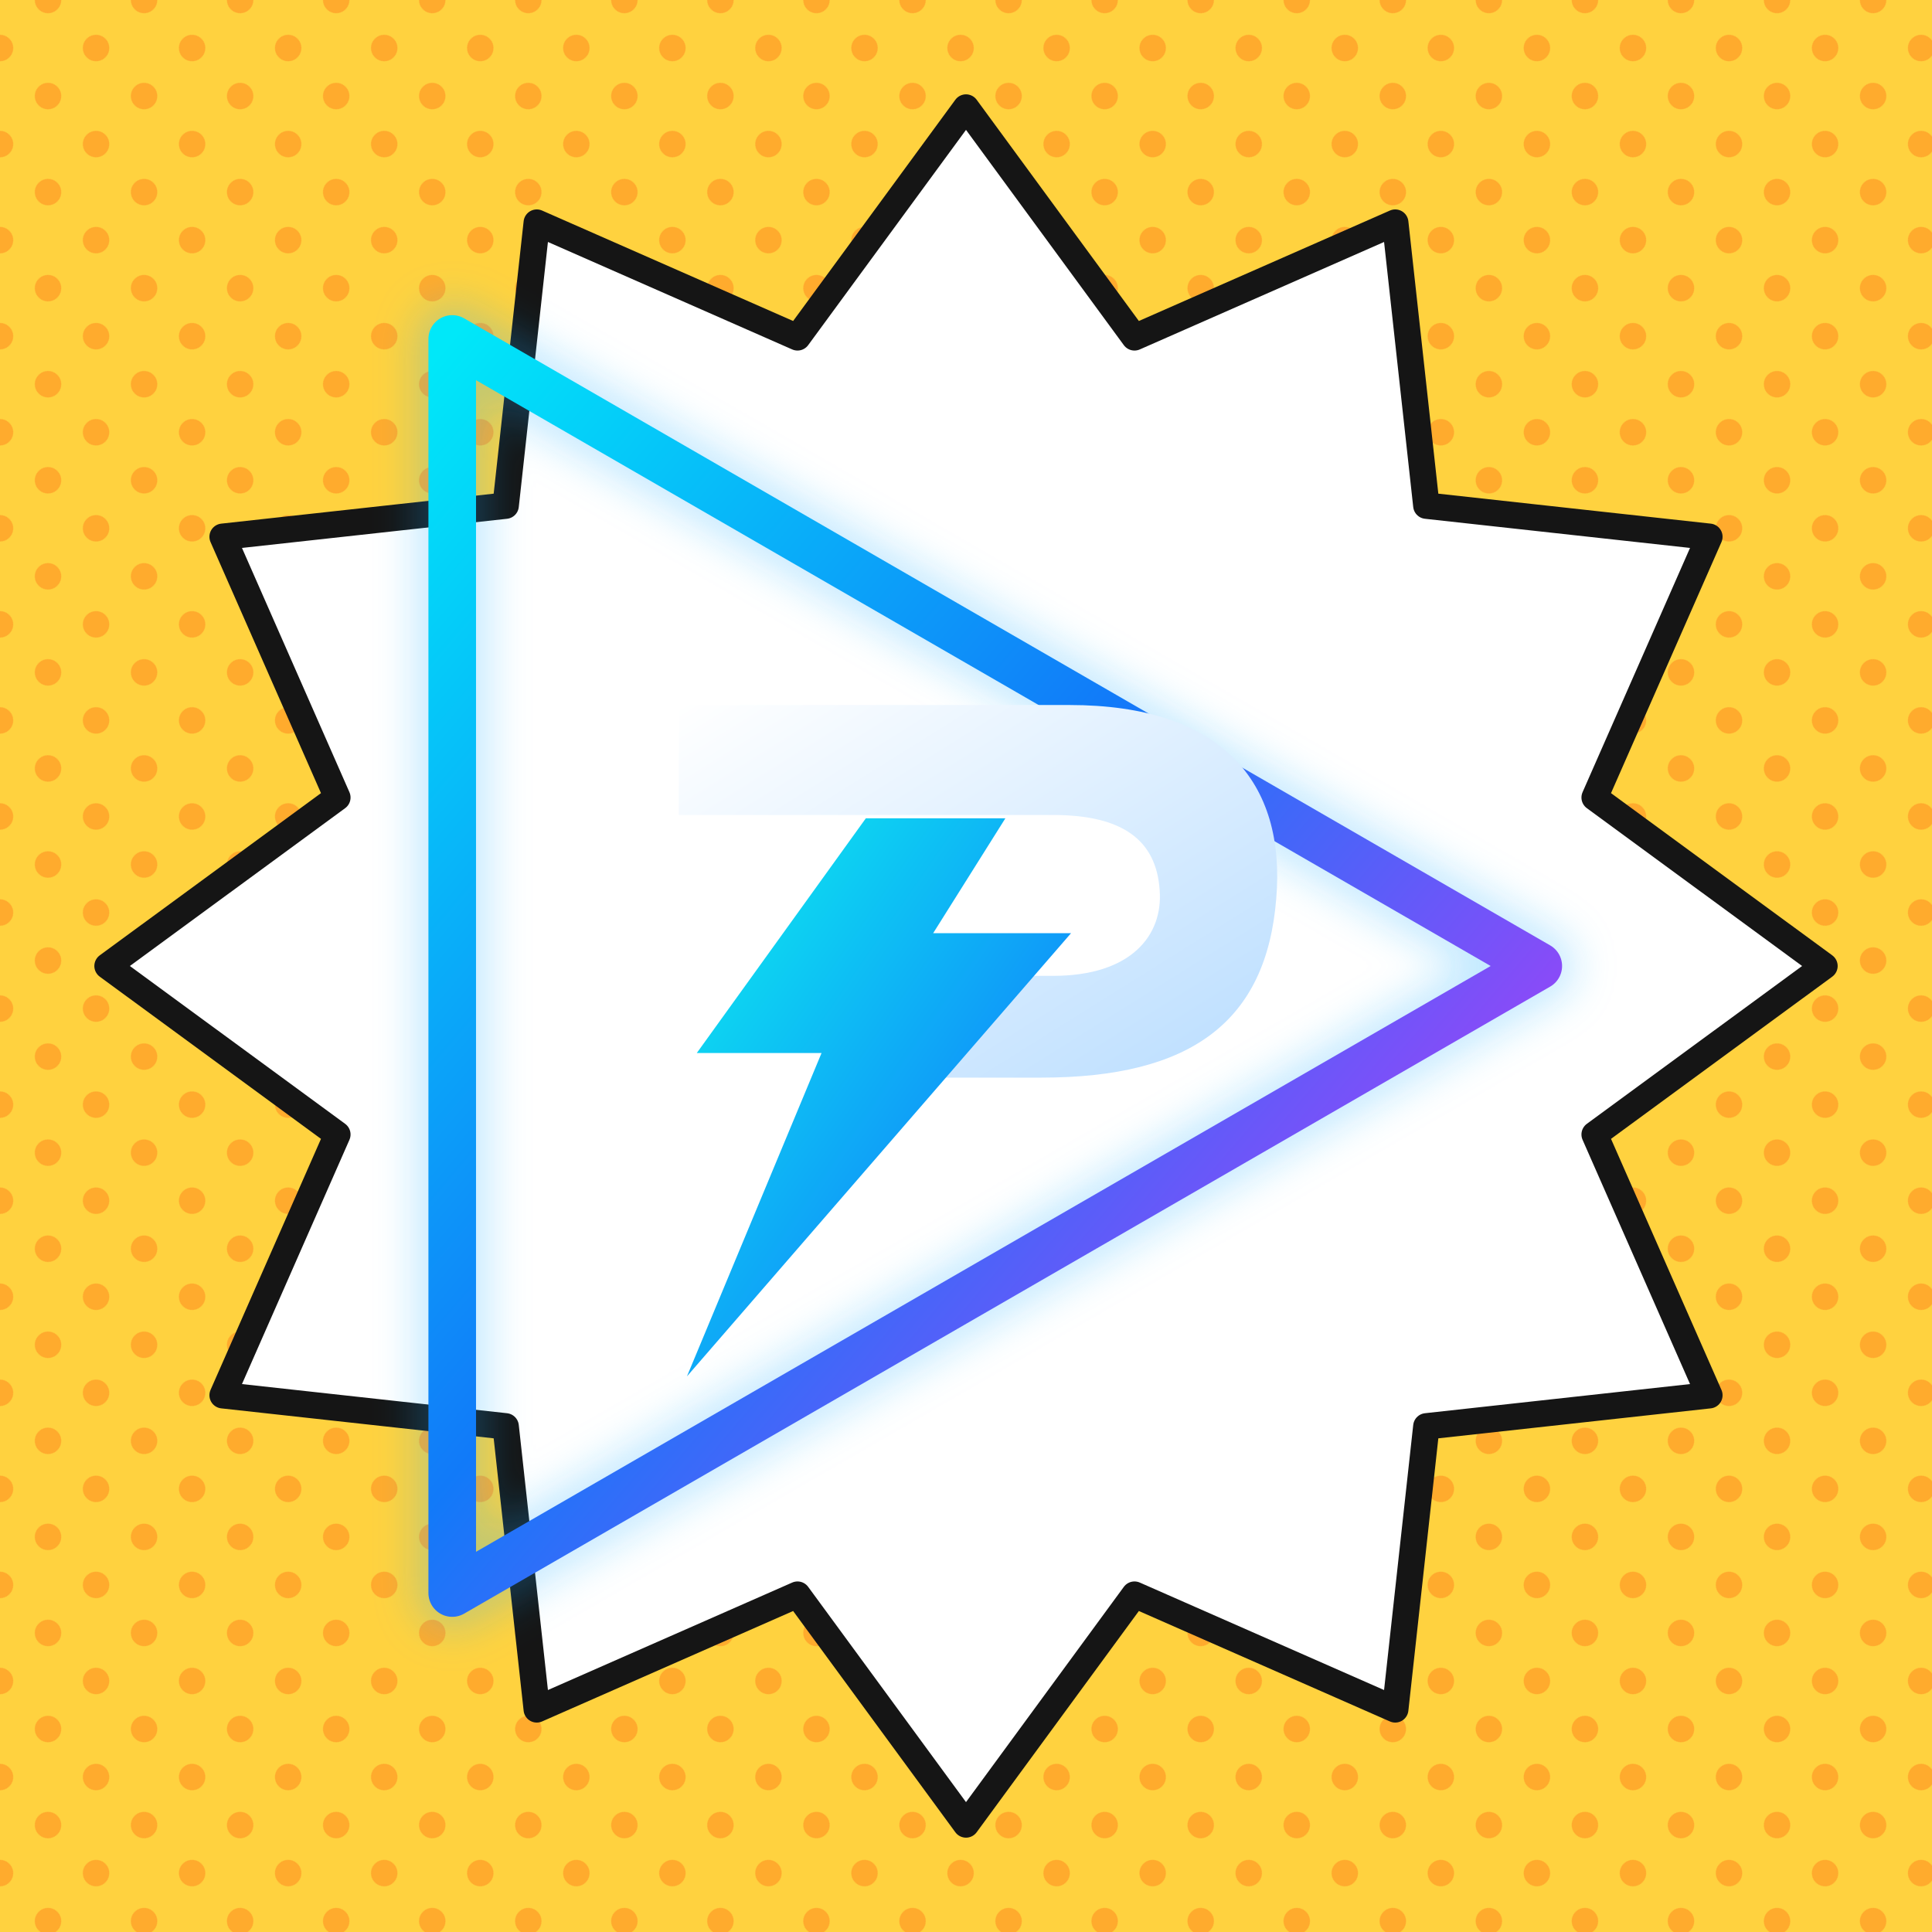
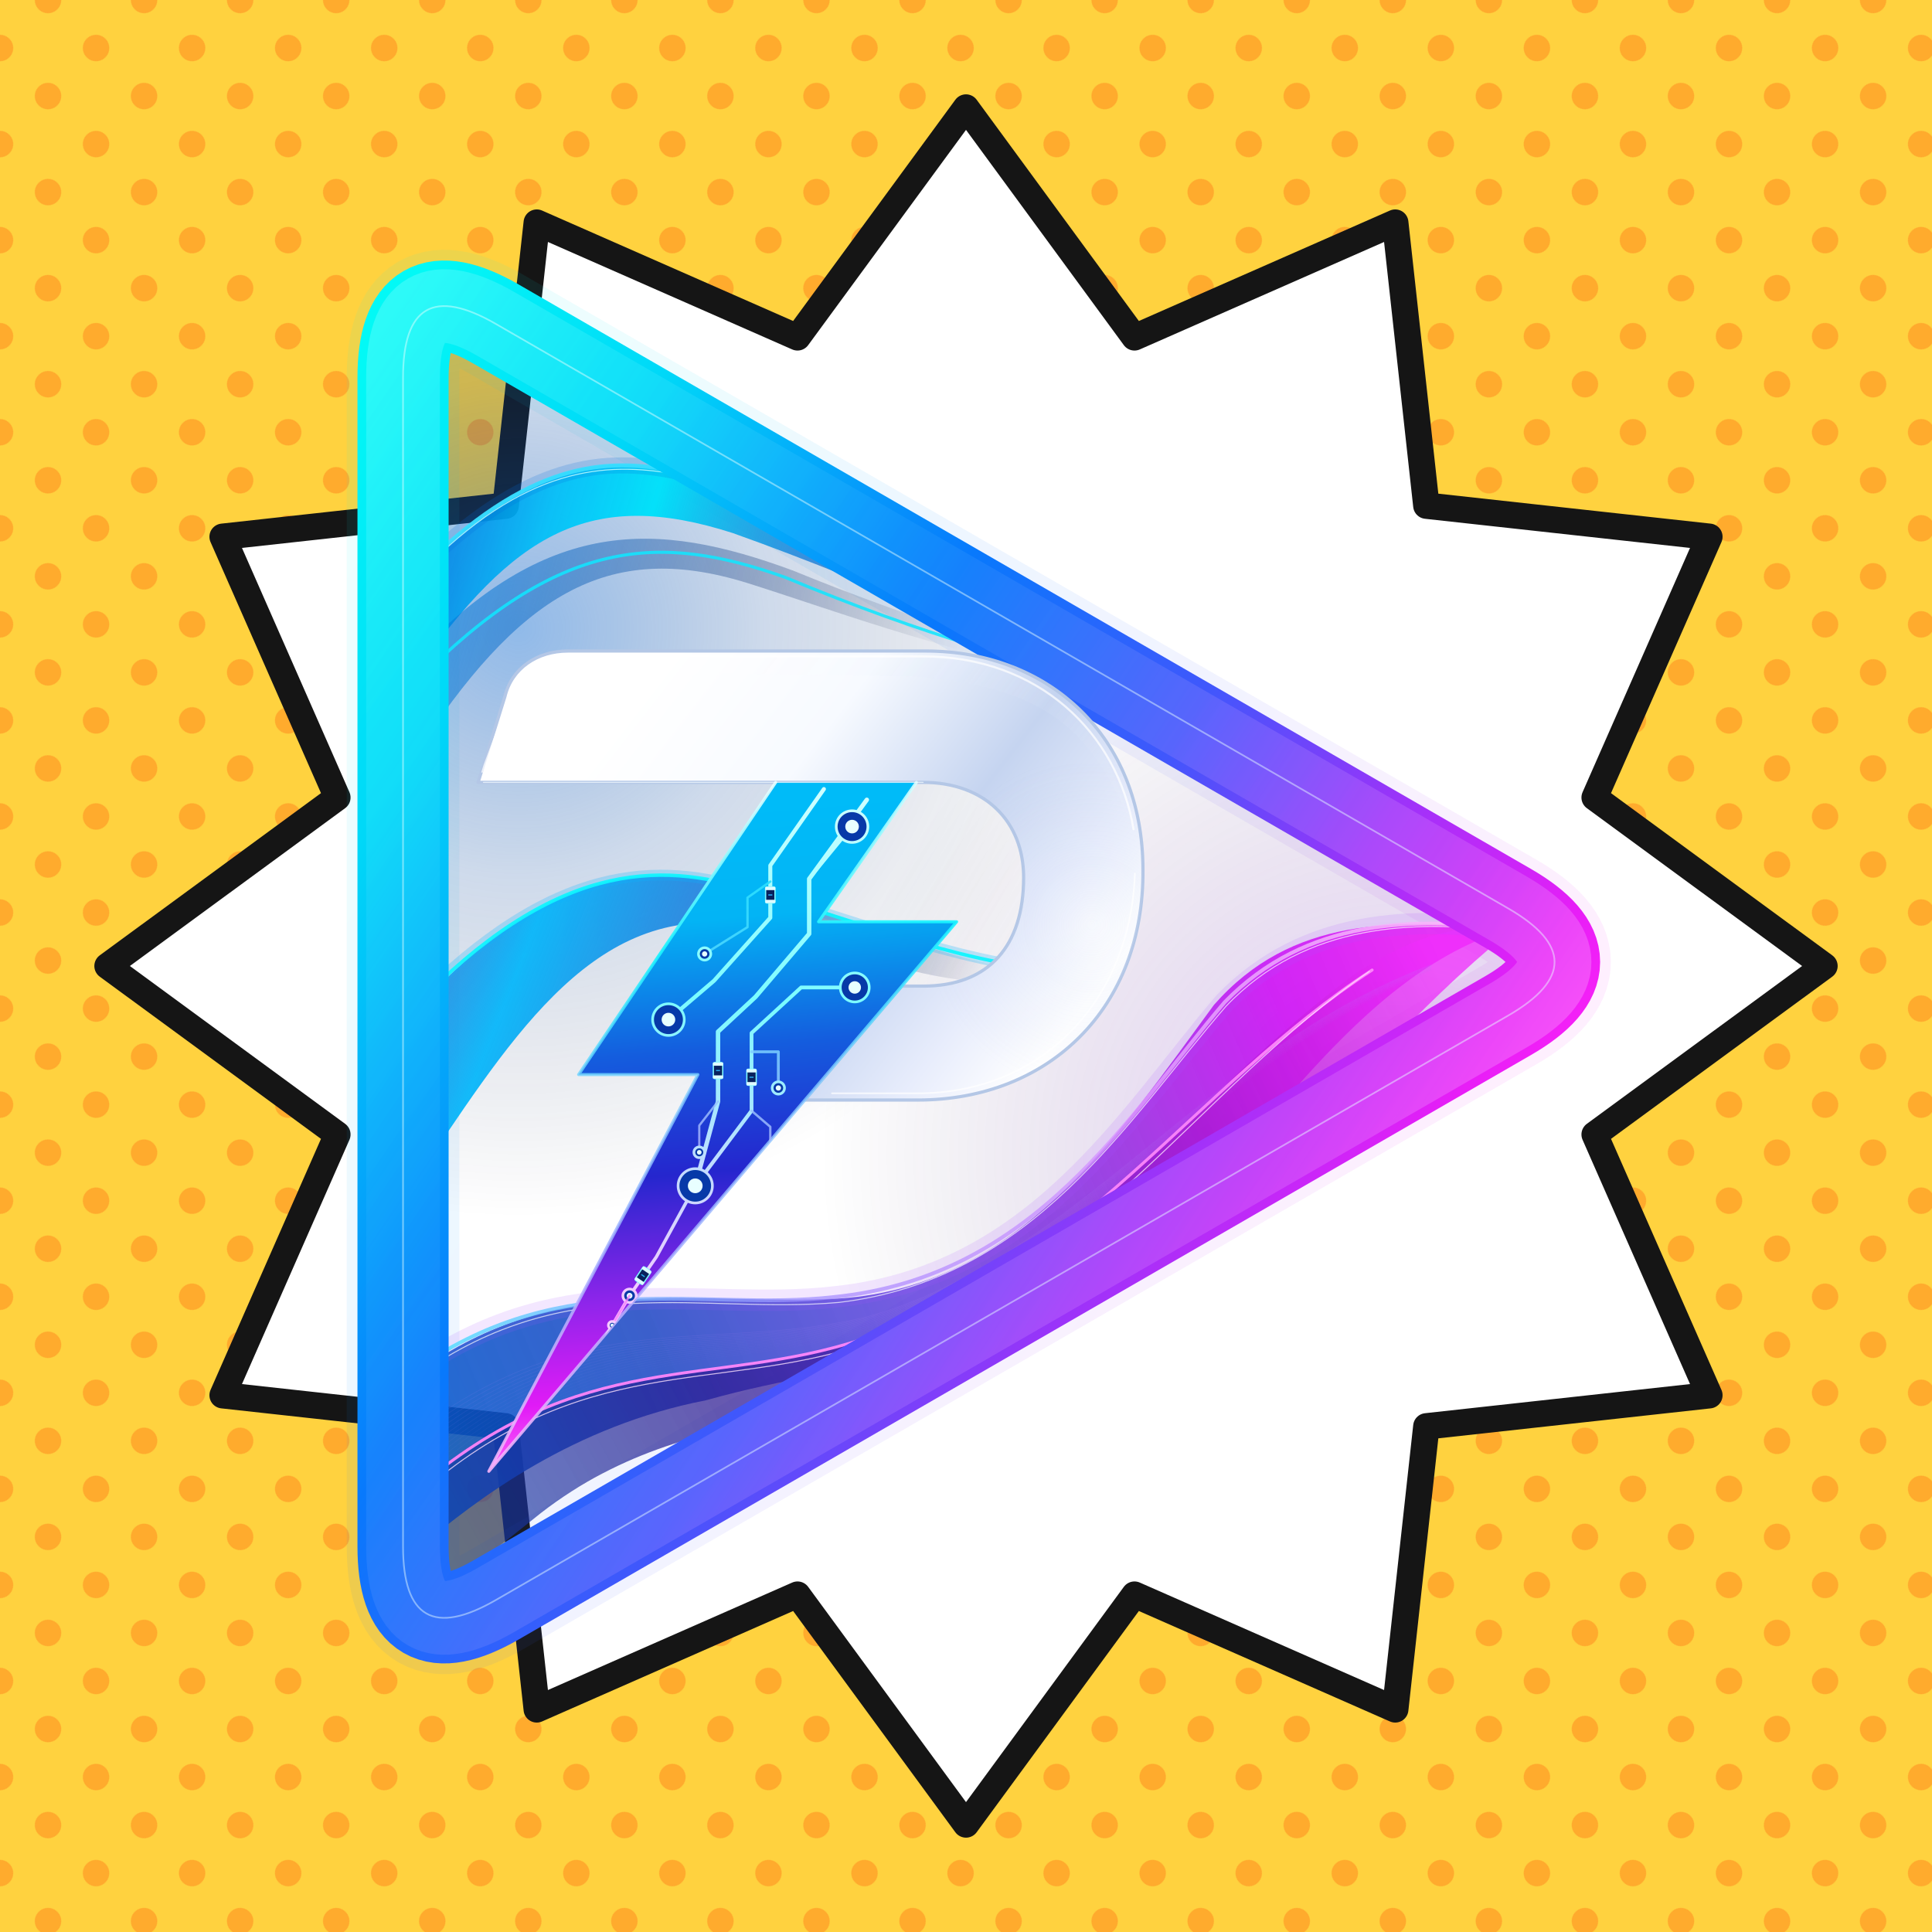
<svg xmlns="http://www.w3.org/2000/svg" viewBox="0 0 1024 1024" width="1024" height="1024">
  <defs>
    <pattern id="half" width="36" height="36" patternUnits="userSpaceOnUse" patternTransform="rotate(45)">
      <circle cx="18" cy="18" r="7" fill="#ff8a1f" fill-opacity="0.55" />
    </pattern>
  </defs>
  <g id="background">
    <rect width="1024" height="1024" fill="#ffd23f" />
    <rect width="1024" height="1024" fill="url(#half)" />
    <path d="M967.0,512.0 L845.2,601.3 L906.0,739.5 L756.0,756.0 L739.5,906.0 L601.3,845.2 L512.0,967.0 L422.7,845.2 L284.5,906.0 L268.0,756.0 L118.0,739.5 L178.8,601.3 L57.0,512.0 L178.8,422.7 L118.0,284.5 L268.0,268.0 L284.5,118.0 L422.7,178.8 L512.0,57.0 L601.3,178.8 L739.5,118.0 L756.0,268.0 L906.0,284.5 L845.2,422.7Z" fill="#ffffff" stroke="#151515" stroke-width="14" stroke-linejoin="round" />
  </g>
  <defs>
-     <linearGradient id="bluePurple" x1="0" y1="0" x2="1" y2="1">
-       <stop offset="0" stop-color="#00E8F9" />
-       <stop offset=".45" stop-color="#117AF9" />
-       <stop offset="1" stop-color="#E228F8" />
-     </linearGradient>
-     <linearGradient id="cyanBlue" x1="0" y1="0" x2="1" y2="1">
-       <stop offset="0" stop-color="#0BF2EE" />
-       <stop offset="1" stop-color="#1261FF" />
-     </linearGradient>
-     <linearGradient id="whiteSteel" x1="0" y1="0" x2="1" y2="1">
-       <stop offset="0" stop-color="#FFFFFF" />
-       <stop offset="1" stop-color="#B9DDFF" />
-     </linearGradient>
-     <linearGradient id="navy" x1="0" y1="0" x2="0" y2="1">
-       <stop offset="0" stop-color="#080D2C" />
-       <stop offset="1" stop-color="#030718" />
-     </linearGradient>
-     <filter id="glow">
-       <feGaussianBlur stdDeviation="12" />
-     </filter>
+     <linearGradient id="frameDiagonal" gradientUnits="userSpaceOnUse" x1="195" y1="150" x2="1090" y2="730">
+       <stop offset="0" stop-color="#02F9F6" stop-opacity="1" />
+       <stop offset="0.18" stop-color="#00D8F8" stop-opacity="1" />
+       <stop offset="0.43" stop-color="#0879FC" stop-opacity="1" />
+       <stop offset="0.62" stop-color="#4057FC" stop-opacity="1" />
+       <stop offset="0.77" stop-color="#9934F9" stop-opacity="1" />
+       <stop offset="0.92" stop-color="#E71EF7" stop-opacity="1" />
+       <stop offset="1" stop-color="#FF22F6" stop-opacity="1" />
+     </linearGradient>
+     <linearGradient id="frameLeft" gradientUnits="userSpaceOnUse" x1="178" y1="120" x2="187" y2="1115">
+       <stop offset="0" stop-color="#46FFFF" stop-opacity="1" />
+       <stop offset="0.33" stop-color="#00D8FB" stop-opacity="1" />
+       <stop offset="0.68" stop-color="#006FFA" stop-opacity="1" />
+       <stop offset="1" stop-color="#2C52FB" stop-opacity="1" />
+     </linearGradient>
+     <linearGradient id="frameUpper" gradientUnits="userSpaceOnUse" x1="255" y1="102" x2="1092" y2="620">
+       <stop offset="0" stop-color="#00FFFF" stop-opacity="1" />
+       <stop offset="0.34" stop-color="#078CFB" stop-opacity="1" />
+       <stop offset="0.57" stop-color="#4450FF" stop-opacity="1" />
+       <stop offset="0.79" stop-color="#B42AF9" stop-opacity="1" />
+       <stop offset="1" stop-color="#F313F7" stop-opacity="1" />
+     </linearGradient>
+     <linearGradient id="frameBottom" gradientUnits="userSpaceOnUse" x1="300" y1="1136" x2="1106" y2="652">
+       <stop offset="0" stop-color="#1467F9" stop-opacity="1" />
+       <stop offset="0.26" stop-color="#645FFD" stop-opacity="1" />
+       <stop offset="0.55" stop-color="#8D3DFC" stop-opacity="1" />
+       <stop offset="0.82" stop-color="#DE23FB" stop-opacity="1" />
+       <stop offset="1" stop-color="#FC25FA" stop-opacity="1" />
+     </linearGradient>
+     <linearGradient id="frameHighlight" gradientUnits="userSpaceOnUse" x1="187" y1="104" x2="1050" y2="710">
+       <stop offset="0" stop-color="#DFFFFF" stop-opacity="0.98" />
+       <stop offset="0.18" stop-color="#74FAFF" stop-opacity="0.75" />
+       <stop offset="0.42" stop-color="#58B9FF" stop-opacity="0.56" />
+       <stop offset="0.67" stop-color="#D6ABFF" stop-opacity="0.76" />
+       <stop offset="0.88" stop-color="#FCBAFF" stop-opacity="0.78" />
+       <stop offset="1" stop-color="#FFFFFF" stop-opacity="0.96" />
+     </linearGradient>
+     <linearGradient id="background" gradientUnits="userSpaceOnUse" x1="238" y1="170" x2="1000" y2="1110">
+       <stop offset="0" stop-color="#030D2C" stop-opacity="1" />
+       <stop offset="0.53" stop-color="#040725" stop-opacity="1" />
+       <stop offset="0.83" stop-color="#09032B" stop-opacity="1" />
+       <stop offset="1" stop-color="#1A0641" stop-opacity="1" />
+     </linearGradient>
+     <radialGradient id="lightBlue" gradientUnits="userSpaceOnUse" cx="293" cy="375" r="440">
+       <stop offset="0" stop-color="#0E69D0" stop-opacity="0.46" />
+       <stop offset="0.42" stop-color="#09479D" stop-opacity="0.2" />
+       <stop offset="1" stop-color="#050729" stop-opacity="0" />
+     </radialGradient>
+     <radialGradient id="lightPink" gradientUnits="userSpaceOnUse" cx="948" cy="768" r="430">
+       <stop offset="0" stop-color="#A416CB" stop-opacity="0.36" />
+       <stop offset="0.33" stop-color="#751DBA" stop-opacity="0.17" />
+       <stop offset="1" stop-color="#09042D" stop-opacity="0" />
+     </radialGradient>
+     <linearGradient id="waveTopFill" gradientUnits="userSpaceOnUse" x1="214" y1="288" x2="714" y2="434">
+       <stop offset="0" stop-color="#006DDF" stop-opacity="0.86" />
+       <stop offset="0.19" stop-color="#00BFF8" stop-opacity="0.93" />
+       <stop offset="0.33" stop-color="#00E1FA" stop-opacity="0.98" />
+       <stop offset="0.56" stop-color="#0474D8" stop-opacity="0.73" />
+       <stop offset="0.82" stop-color="#042B74" stop-opacity="0.38" />
+       <stop offset="1" stop-color="#020B37" stop-opacity="0" />
+     </linearGradient>
+     <linearGradient id="waveTopInner" gradientUnits="userSpaceOnUse" x1="234" y1="288" x2="620" y2="401">
+       <stop offset="0" stop-color="#0388EA" stop-opacity="0.67" />
+       <stop offset="0.32" stop-color="#0053AF" stop-opacity="0.47" />
+       <stop offset="0.6" stop-color="#052A6E" stop-opacity="0.33" />
+       <stop offset="1" stop-color="#030A31" stop-opacity="0" />
+     </linearGradient>
+     <linearGradient id="waveMiddle" gradientUnits="userSpaceOnUse" x1="220" y1="573" x2="611" y2="728">
+       <stop offset="0" stop-color="#0060D3" stop-opacity="0.65" />
+       <stop offset="0.21" stop-color="#00B5FA" stop-opacity="0.92" />
+       <stop offset="0.46" stop-color="#0274DD" stop-opacity="0.78" />
+       <stop offset="0.73" stop-color="#063C96" stop-opacity="0.37" />
+       <stop offset="1" stop-color="#070B33" stop-opacity="0" />
+     </linearGradient>
+     <linearGradient id="waveLower" gradientUnits="userSpaceOnUse" x1="224" y1="960" x2="996" y2="628">
+       <stop offset="0" stop-color="#0658CC" stop-opacity="0.88" />
+       <stop offset="0.21" stop-color="#1943C2" stop-opacity="0.85" />
+       <stop offset="0.44" stop-color="#5C39DE" stop-opacity="0.82" />
+       <stop offset="0.67" stop-color="#9C30E2" stop-opacity="0.91" />
+       <stop offset="0.84" stop-color="#CF19F5" stop-opacity="0.94" />
+       <stop offset="1" stop-color="#EE1FF5" stop-opacity="0.9" />
+     </linearGradient>
+     <linearGradient id="waveLowerDeep" gradientUnits="userSpaceOnUse" x1="229" y1="1071" x2="991" y2="655">
+       <stop offset="0" stop-color="#0F3EA7" stop-opacity="0.72" />
+       <stop offset="0.28" stop-color="#2D1C92" stop-opacity="0.82" />
+       <stop offset="0.51" stop-color="#5921B4" stop-opacity="0.86" />
+       <stop offset="0.76" stop-color="#A915D1" stop-opacity="0.81" />
+       <stop offset="1" stop-color="#F02DFC" stop-opacity="0.86" />
+     </linearGradient>
+     <linearGradient id="waveShine" gradientUnits="userSpaceOnUse" x1="230" y1="921" x2="1035" y2="603">
+       <stop offset="0" stop-color="#53E1FF" stop-opacity="0.94" />
+       <stop offset="0.35" stop-color="#A88AFF" stop-opacity="0.79" />
+       <stop offset="0.65" stop-color="#DF9AFF" stop-opacity="0.91" />
+       <stop offset="1" stop-color="#FFBAFA" stop-opacity="0.98" />
+     </linearGradient>
+     <linearGradient id="platinum" gradientUnits="userSpaceOnUse" x1="285" y1="390" x2="718" y2="725">
+       <stop offset="0" stop-color="#FFFFFF" stop-opacity="1" />
+       <stop offset="0.18" stop-color="#FFFFFF" stop-opacity="1" />
+       <stop offset="0.41" stop-color="#F7FAFF" stop-opacity="1" />
+       <stop offset="0.63" stop-color="#C5D4F0" stop-opacity="1" />
+       <stop offset="0.8" stop-color="#E8EDFC" stop-opacity="1" />
+       <stop offset="0.92" stop-color="#FFFFFF" stop-opacity="1" />
+       <stop offset="1" stop-color="#F7F9FF" stop-opacity="1" />
+     </linearGradient>
+     <linearGradient id="pSheen" gradientUnits="userSpaceOnUse" x1="315" y1="393" x2="615" y2="625">
+       <stop offset="0" stop-color="#FFFFFF" stop-opacity="0.91" />
+       <stop offset="0.33" stop-color="#FFFFFF" stop-opacity="0.2" />
+       <stop offset="0.67" stop-color="#DCE7FA" stop-opacity="0.18" />
+       <stop offset="1" stop-color="#FFFFFF" stop-opacity="0.04" />
+     </linearGradient>
+     <radialGradient id="pSheenRight" gradientUnits="userSpaceOnUse" cx="721" cy="596" r="125">
+       <stop offset="0" stop-color="#FFFFFF" stop-opacity="0.42" />
+       <stop offset="0.52" stop-color="#C2D1F2" stop-opacity="0.14" />
+       <stop offset="1" stop-color="#8C9ACD" stop-opacity="0" />
+     </radialGradient>
+     <linearGradient id="boltFill" gradientUnits="userSpaceOnUse" x1="379" y1="515" x2="420" y2="994">
+       <stop offset="0" stop-color="#00BBF8" stop-opacity="1" />
+       <stop offset="0.17" stop-color="#03B4F5" stop-opacity="1" />
+       <stop offset="0.37" stop-color="#145DDE" stop-opacity="1" />
+       <stop offset="0.56" stop-color="#2526CE" stop-opacity="1" />
+       <stop offset="0.75" stop-color="#9025EB" stop-opacity="1" />
+       <stop offset="0.9" stop-color="#E11BF6" stop-opacity="1" />
+       <stop offset="1" stop-color="#FF66FA" stop-opacity="1" />
+     </linearGradient>
+     <linearGradient id="boltRim" gradientUnits="userSpaceOnUse" x1="354" y1="508" x2="406" y2="995">
+       <stop offset="0" stop-color="#E8FFFF" stop-opacity="0.96" />
+       <stop offset="0.23" stop-color="#18F4FF" stop-opacity="1" />
+       <stop offset="0.44" stop-color="#80CDFF" stop-opacity="0.85" />
+       <stop offset="0.7" stop-color="#A5AEFF" stop-opacity="0.92" />
+       <stop offset="1" stop-color="#FFB7FC" stop-opacity="0.96" />
+     </linearGradient>
+     <linearGradient id="pcbStroke" gradientUnits="userSpaceOnUse" x1="436" y1="490" x2="391" y2="956">
+       <stop offset="0" stop-color="#CFFFFF" stop-opacity="1" />
+       <stop offset="0.34" stop-color="#79FCFF" stop-opacity="1" />
+       <stop offset="0.59" stop-color="#BCDEFF" stop-opacity="1" />
+       <stop offset="0.82" stop-color="#F1CAFF" stop-opacity="1" />
+       <stop offset="1" stop-color="#FFD1FF" stop-opacity="1" />
+     </linearGradient>
+     <linearGradient id="pcbBlue" gradientUnits="userSpaceOnUse" x1="444" y1="510" x2="411" y2="897">
+       <stop offset="0" stop-color="#09E7FF" stop-opacity="0.92" />
+       <stop offset="0.5" stop-color="#87CCFF" stop-opacity="0.85" />
+       <stop offset="1" stop-color="#FF77FB" stop-opacity="0.76" />
+     </linearGradient>
+     <clipPath id="frameInteriorClip">
+       <path d="M 207 188 L 207 1060 Q 207 1140 276.282 1100 L 1031.456 664 Q 1100.738 624 1031.456 584 L 276.282 148 Q 207 108 207 188 Z" fill="#FFFFFF" />
+     </clipPath>
+     <clipPath id="pLetterClip">
+       <path d="M 330 392 L 597 392 C 689 392 759 456 759 555 C 760 658 689 727 591 727 L 506.788 727 L 579.141 642 L 595 642 C 644 642 670 612 670 561 C 670 519 641 490 595 490 L 263 490 L 283 426 C 288 405 307 392 330 392 Z" fill="#FFFFFF" />
+     </clipPath>
+     <clipPath id="boltBoundaryClip">
+       <path d="M 485 490 L 590 490 L 517 594 L 620 594 L 271 1004 L 427 708 L 338 708 Z" fill="#FFFFFF" />
+     </clipPath>
  </defs>
-   <g transform="translate(512 512) scale(0.87) translate(-512 -512)">
-     <polygon points="199,130 860.64,512 199,894" fill="none" stroke="#18ABFF" stroke-width="45" stroke-linejoin="round" opacity=".25" filter="url(#glow)" />
-     <polygon points="199,130 860.64,512 199,894" fill="none" stroke="url(#bluePurple)" stroke-width="29" stroke-linejoin="round" />
-     <path d="M337 353 H575 C668 353 707 400 701 471 C695 546 649 580 558 580 H479 L518 518 H565 C613 518 632 493 630 466 C628 435 607 420 565 420 H337 Z" fill="url(#whiteSteel)" />
-     <path d="M451 422 L348 565 H424 L342 762 L576 492 H492 L536 422 Z" fill="url(#cyanBlue)" />
+   <g transform="translate(512 512) scale(0.7104306) translate(-627 -627)">
+     <g id="play-frame">
+       <path d="M 207 188 L 207 1060 Q 207 1140 276.282 1100 L 1031.456 664 Q 1100.738 624 1031.456 584 L 276.282 148 Q 207 108 207 188 Z" fill="url(#background)" stroke="none" />
+       <path d="M 207 188 L 207 1060 Q 207 1140 276.282 1100 L 1031.456 664 Q 1100.738 624 1031.456 584 L 276.282 148 Q 207 108 207 188 Z" fill="none" stroke="url(#frameDiagonal)" stroke-width="84" stroke-opacity=".07" stroke-linejoin="round" />
+     </g>
+     <g id="interior-waves" clip-path="url(#frameInteriorClip)">
+       <rect x="210" y="140" width="870" height="1010" fill="url(#lightBlue)" />
+       <rect x="210" y="140" width="870" height="1010" fill="url(#lightPink)" />
+       <path d="M 215 336 C 301 248 358 246 411 259 C 543 283 622 349 773 424 C 645 385 568 345 453 304 C 347 270 290 303 215 410 Z" fill="url(#waveTopFill)" />
+       <path d="M 214 398 C 314 292 395 294 498 332 C 583 367 678 396 740 417 C 627 399 530 362 463 341 C 359 309 293 350 215 471 Z" fill="url(#waveTopInner)" opacity=".90" />
+       <path d="M 218 332 C 300 251 357 247 411 258 C 538 284 634 355 768 421" fill="none" stroke="#0069D8" stroke-width="12" stroke-opacity="0.19" stroke-linecap="round" stroke-linejoin="round" />
+       <path d="M 218 333 C 300 251 357 247 411 258 C 538 284 634 355 768 421" fill="none" stroke="#38DEFF" stroke-width="3.0" stroke-opacity="0.95" stroke-linecap="round" stroke-linejoin="round" />
+       <path d="M 219 335 C 298 253 359 251 410 260 C 541 286 633 353 769 423" fill="none" stroke="#C6FFFF" stroke-width="0.72" stroke-opacity="0.83" stroke-linecap="round" stroke-linejoin="round" />
+       <path d="M 216 416 C 324 306 399 304 492 337 C 600 382 671 400 746 419" fill="none" stroke="#10E7FF" stroke-width="2.3" stroke-opacity="0.86" stroke-linecap="round" stroke-linejoin="round" />
+       <path d="M 214 663 C 315 549 395 550 466 569 C 558 594 624 632 716 635 C 586 657 524 596 454 596 C 345 582 284 687 214 790 Z" fill="url(#waveMiddle)" />
+       <path d="M 215 656 C 319 550 397 548 468 571 C 558 597 629 628 715 632" fill="none" stroke="#0AB4FF" stroke-width="8" stroke-opacity="0.25" stroke-linecap="round" stroke-linejoin="round" />
+       <path d="M 215 658 C 319 550 397 548 468 571 C 558 597 629 628 715 632" fill="none" stroke="#0FF5FF" stroke-width="2.6" stroke-opacity="0.94" stroke-linecap="round" stroke-linejoin="round" />
+       <path d="M 218 930 C 325 853 426 881 533 875 C 666 866 740 754 812 656 C 870 590 946 592 1033 599 C 916 634 847 764 756 846 C 665 922 550 918 433 951 C 335 970 264 1023 218 1062 Z" fill="url(#waveLower)" />
+       <path d="M 218 1015 C 340 910 437 943 550 906 C 708 860 795 721 920 631 C 975 596 1007 597 1034 600 C 880 727 837 844 681 920 C 568 975 430 942 310 1035 C 260 1075 241 1091 217 1081 Z" fill="url(#waveLowerDeep)" opacity=".89" />
+       <path d="M 218 927 C 330 850 430 885 528 874 C 679 859 748 738 820 654 C 881 591 962 591 1030 599" fill="none" stroke="#A84FFC" stroke-width="16" stroke-opacity="0.14" stroke-linecap="round" stroke-linejoin="round" />
+       <path d="M 218 927 C 330 850 430 885 528 874 C 679 859 748 738 820 654 C 881 591 962 591 1030 599" fill="none" stroke="url(#waveShine)" stroke-width="2.8" stroke-opacity="0.92" stroke-linecap="round" stroke-linejoin="round" />
+       <path d="M 219 932 C 331 853 430 887 532 878 C 678 861 748 741 821 657 C 881 594 963 593 1030 601" fill="none" stroke="#FFFFFF" stroke-width="0.75" stroke-opacity="0.68" stroke-linecap="round" stroke-linejoin="round" />
+       <path d="M 215 1019 C 340 910 437 943 551 905 C 710 857 798 716 930 630" fill="none" stroke="#FF87FB" stroke-width="2.2" stroke-opacity="0.94" stroke-linecap="round" stroke-linejoin="round" />
+       <path d="M 218 1022 C 341 914 440 946 552 909 C 716 862 800 718 928 631" fill="none" stroke="#FFE4FF" stroke-width="0.75" stroke-opacity="0.78" stroke-linecap="round" stroke-linejoin="round" />
+       <path d="M 229.00 965.00 C 350.00 881.00 442.00 915.00 552.00 889.00 C 710.00 846.00 802 692.00 974 626.00" fill="none" stroke="#AE85F6" stroke-width="0.42" stroke-opacity="0.14" stroke-linecap="round" stroke-linejoin="round" />
+       <path d="M 229.74 968.20 C 350.64 882.60 442.32 916.28 552.70 889.64 C 710.32 846.32 802 692.96 974 626.32" fill="none" stroke="#AE85F6" stroke-width="0.42" stroke-opacity="0.132" stroke-linecap="round" stroke-linejoin="round" />
+       <path d="M 230.47 971.40 C 351.28 884.20 442.64 917.56 553.41 890.28 C 710.64 846.64 802 693.92 974 626.64" fill="none" stroke="#AE85F6" stroke-width="0.42" stroke-opacity="0.124" stroke-linecap="round" stroke-linejoin="round" />
+       <path d="M 231.21 974.60 C 351.92 885.80 442.96 918.84 554.11 890.92 C 710.96 846.96 802 694.88 974 626.96" fill="none" stroke="#AE85F6" stroke-width="0.42" stroke-opacity="0.116" stroke-linecap="round" stroke-linejoin="round" />
+       <path d="M 231.94 977.80 C 352.56 887.40 443.28 920.12 554.82 891.56 C 711.28 847.28 802 695.84 974 627.28" fill="none" stroke="#AE85F6" stroke-width="0.42" stroke-opacity="0.108" stroke-linecap="round" stroke-linejoin="round" />
+       <path d="M 232.68 981.00 C 353.20 889.00 443.60 921.40 555.52 892.20 C 711.60 847.60 802 696.80 974 627.60" fill="none" stroke="#AE85F6" stroke-width="0.42" stroke-opacity="0.1" stroke-linecap="round" stroke-linejoin="round" />
+       <path d="M 233.42 984.20 C 353.84 890.60 443.92 922.68 556.22 892.84 C 711.92 847.92 802 697.76 974 627.92" fill="none" stroke="#AE85F6" stroke-width="0.42" stroke-opacity="0.092" stroke-linecap="round" stroke-linejoin="round" />
+       <path d="M 234.15 987.40 C 354.48 892.20 444.24 923.96 556.93 893.48 C 712.24 848.24 802 698.72 974 628.24" fill="none" stroke="#AE85F6" stroke-width="0.42" stroke-opacity="0.084" stroke-linecap="round" stroke-linejoin="round" />
+       <path d="M 234.89 990.60 C 355.12 893.80 444.56 925.24 557.63 894.12 C 712.56 848.56 802 699.68 974 628.56" fill="none" stroke="#AE85F6" stroke-width="0.42" stroke-opacity="0.076" stroke-linecap="round" stroke-linejoin="round" />
+       <path d="M 235.62 993.80 C 355.76 895.40 444.88 926.52 558.34 894.76 C 712.88 848.88 802 700.64 974 628.88" fill="none" stroke="#AE85F6" stroke-width="0.42" stroke-opacity="0.068" stroke-linecap="round" stroke-linejoin="round" />
+       <path d="M 236.36 997.00 C 356.40 897.00 445.20 927.80 559.04 895.40 C 713.20 849.20 802 701.60 974 629.20" fill="none" stroke="#AE85F6" stroke-width="0.42" stroke-opacity="0.06" stroke-linecap="round" stroke-linejoin="round" />
+       <path d="M 237.10 1000.20 C 357.04 898.60 445.52 929.08 559.74 896.04 C 713.52 849.52 802 702.56 974 629.52" fill="none" stroke="#AE85F6" stroke-width="0.42" stroke-opacity="0.052" stroke-linecap="round" stroke-linejoin="round" />
+       <path d="M 237.83 1003.40 C 357.68 900.20 445.84 930.36 560.45 896.68 C 713.84 849.84 802 703.52 974 629.84" fill="none" stroke="#AE85F6" stroke-width="0.42" stroke-opacity="0.044" stroke-linecap="round" stroke-linejoin="round" />
+       <path d="M 238.57 1006.60 C 358.32 901.80 446.16 931.64 561.15 897.32 C 714.16 850.16 802 704.48 974 630.16" fill="none" stroke="#AE85F6" stroke-width="0.42" stroke-opacity="0.036" stroke-linecap="round" stroke-linejoin="round" />
+     </g>
+     <g id="frame-highlights" data-construction="equilateral; rounded quadratic corners; uniform centerline width=68" data-side-length="1032.000000" data-centerline-A="207.0,108.0" data-centerline-B="207.0,1140.0" data-centerline-C="1100.738217,624.000000">
+       <path d="M 207 188 L 207 1060 Q 207 1140 276.282 1100 L 1031.456 664 Q 1100.738 624 1031.456 584 L 276.282 148 Q 207 108 207 188 Z" fill="none" stroke="url(#frameDiagonal)" stroke-width="68" stroke-linejoin="round" stroke-linecap="round" />
+       <path d="M 207 188 L 207 1060 Q 207 1140 276.282 1100 L 1031.456 664 Q 1100.738 624 1031.456 584 L 276.282 148 Q 207 108 207 188 Z" fill="none" stroke="url(#frameHighlight)" stroke-width="55" stroke-opacity=".22" stroke-linejoin="round" stroke-linecap="round" />
+       <path d="M 207 188 L 207 1060 Q 207 1140 276.282 1100 L 1031.456 664 Q 1100.738 624 1031.456 584 L 276.282 148 Q 207 108 207 188 Z" fill="none" stroke="#E8FFFF" stroke-width="1.25" stroke-opacity=".46" stroke-linejoin="round" stroke-linecap="round" />
+     </g>
+     <g id="platinum-P">
+       <path d="M 330 392 L 597 392 C 689 392 759 456 759 555 C 760 658 689 727 591 727 L 506.788 727 L 579.141 642 L 595 642 C 644 642 670 612 670 561 C 670 519 641 490 595 490 L 263 490 L 283 426 C 288 405 307 392 330 392 Z" fill="url(#platinum)" stroke="#B4C7E6" stroke-width="2.4" stroke-linejoin="round" />
+       <g clip-path="url(#pLetterClip)">
+         <path d="M 288 485 L 300 424 C 309 401 327 398 358 397 L 586 397 C 682 397 725 436 748 516 C 718 448 683 418 587 411 L 330 407 C 310 408 305 437 294 486 Z" fill="url(#pSheen)" opacity=".70" />
+         <rect x="465" y="476" width="330" height="270" fill="url(#pSheenRight)" opacity=".51" />
+         <path d="M 266 482 L 287 426 C 291 407 308 395 331 396 H 595 C 681 396 740 453 752 525" fill="none" stroke="#FFFFFF" stroke-width="1.55" stroke-opacity="0.72" stroke-linecap="round" stroke-linejoin="round" />
+         <path d="M 527 722 H 591 C 685 722 750 651 753 558" fill="none" stroke="#FFFFFF" stroke-width="1.25" stroke-opacity="0.69" stroke-linecap="round" stroke-linejoin="round" />
+       </g>
+     </g>
+     <g id="circuit-lightning-bolt">
+       <path d="M 485 490 L 590 490 L 517 594 L 620 594 L 271 1004 L 427 708 L 338 708 Z" fill="url(#boltFill)" />
+       <path d="M 590 490 L 517 594 L 620 594 L 271 1004 L 427 708 L 338 708 L 485 490" fill="none" stroke="url(#boltRim)" stroke-width="2.25" stroke-opacity="0.92" stroke-linecap="round" stroke-linejoin="round" />
+       <g clip-path="url(#boltBoundaryClip)">
+         <path d="M 521 495 L 481 552 L 481 591 L 439 638 L 405 667" fill="none" stroke="url(#pcbStroke)" stroke-width="3.00" stroke-linecap="round" stroke-linejoin="round" />
+         <path d="M 553 503 L 510 562 L 510 603 L 470 650 L 442 676 L 442 728 L 425 791" fill="none" stroke="url(#pcbStroke)" stroke-width="3.30" stroke-linecap="round" stroke-linejoin="round" />
+         <path d="M 544 643 L 504 643 L 467 677 L 467 735 L 425 791" fill="none" stroke="url(#pcbStroke)" stroke-width="2.80" stroke-linecap="round" stroke-linejoin="round" />
+         <path d="M 467 691 L 487 691 L 487 718" fill="none" stroke="url(#pcbBlue)" stroke-width="2.15" stroke-linecap="round" stroke-linejoin="round" />
+         <path d="M 425 791 L 396 844 L 376 873 L 331 950" fill="none" stroke="url(#pcbStroke)" stroke-width="2.45" stroke-linecap="round" stroke-linejoin="round" />
+         <path d="M 481 564 L 464 576 L 464 598 L 432 618" fill="none" stroke="url(#pcbBlue)" stroke-width="1.75" stroke-linecap="round" stroke-linejoin="round" />
+         <path d="M 510 562 L 542 523" fill="none" stroke="url(#pcbStroke)" stroke-width="2.20" stroke-linecap="round" stroke-linejoin="round" />
+         <path d="M 442 728 L 428 746 L 428 766" fill="none" stroke="url(#pcbBlue)" stroke-width="1.65" stroke-linecap="round" stroke-linejoin="round" />
+         <path d="M 467 735 L 481 747 L 481 768" fill="none" stroke="url(#pcbBlue)" stroke-width="1.75" stroke-linecap="round" stroke-linejoin="round" />
+         <circle cx="542" cy="523" r="11.80" fill="#0739A8" stroke="url(#pcbStroke)" stroke-width="2.0" />
+         <circle cx="542" cy="523" r="5.07" fill="#E8FFFF" />
+         <circle cx="405" cy="667" r="11.80" fill="#0739A8" stroke="url(#pcbStroke)" stroke-width="2.0" />
+         <circle cx="405" cy="667" r="5.07" fill="#E8FFFF" />
+         <circle cx="544" cy="643" r="10.80" fill="#0739A8" stroke="url(#pcbStroke)" stroke-width="2.0" />
+         <circle cx="544" cy="643" r="4.64" fill="#E8FFFF" />
+         <circle cx="425" cy="791" r="12.80" fill="#0739A8" stroke="url(#pcbStroke)" stroke-width="2.0" />
+         <circle cx="425" cy="791" r="5.50" fill="#E8FFFF" />
+         <circle cx="487" cy="718" r="4.60" fill="#0739A8" stroke="url(#pcbStroke)" stroke-width="2.0" />
+         <circle cx="487" cy="718" r="1.98" fill="#E8FFFF" />
+         <circle cx="432" cy="618" r="4.60" fill="#0739A8" stroke="url(#pcbStroke)" stroke-width="2.0" />
+         <circle cx="432" cy="618" r="1.98" fill="#E8FFFF" />
+         <circle cx="376" cy="873" r="5.00" fill="#0739A8" stroke="url(#pcbStroke)" stroke-width="2.0" />
+         <circle cx="376" cy="873" r="2.15" fill="#E8FFFF" />
+         <circle cx="428" cy="766" r="4.00" fill="#0739A8" stroke="url(#pcbStroke)" stroke-width="2.0" />
+         <circle cx="428" cy="766" r="1.72" fill="#E8FFFF" />
+         <circle cx="481" cy="768" r="4.10" fill="#0739A8" stroke="url(#pcbStroke)" stroke-width="2.0" />
+         <circle cx="481" cy="768" r="1.76" fill="#E8FFFF" />
+         <g id="component-R1" transform="rotate(0 481 574)">
+           <rect x="477.50" y="568.00" width="7" height="12" rx="1.1" fill="#09215D" stroke="#7DF7FF" stroke-width=".95" />
+           <rect x="477.25" y="568.00" width="7.5" height="2.4" rx=".35" fill="#DEFAFF" />
+           <rect x="477.25" y="577.60" width="7.5" height="2.4" rx=".35" fill="#DEFAFF" />
+           <path d="M 479.50 574.00 h 3.00" fill="none" stroke="#28A8EE" stroke-width=".9" />
+         </g>
+         <g id="component-R2" transform="rotate(0 442 705)">
+           <rect x="438.50" y="699.00" width="7" height="12" rx="1.1" fill="#09215D" stroke="#7DF7FF" stroke-width=".95" />
+           <rect x="438.25" y="699.00" width="7.5" height="2.4" rx=".35" fill="#DEFAFF" />
+           <rect x="438.25" y="708.60" width="7.5" height="2.4" rx=".35" fill="#DEFAFF" />
+           <path d="M 440.50 705.00 h 3.00" fill="none" stroke="#28A8EE" stroke-width=".9" />
+         </g>
+         <g id="component-R3" transform="rotate(0 467 710)">
+           <rect x="463.50" y="704.00" width="7" height="12" rx="1.1" fill="#09215D" stroke="#7DF7FF" stroke-width=".95" />
+           <rect x="463.25" y="704.00" width="7.5" height="2.4" rx=".35" fill="#DEFAFF" />
+           <rect x="463.25" y="713.60" width="7.5" height="2.4" rx=".35" fill="#DEFAFF" />
+           <path d="M 465.50 710.00 h 3.00" fill="none" stroke="#28A8EE" stroke-width=".9" />
+         </g>
+         <g id="component-R4" transform="rotate(34 386 858)">
+           <rect x="382.50" y="852.00" width="7" height="12" rx="1.1" fill="#09215D" stroke="#7DF7FF" stroke-width=".95" />
+           <rect x="382.25" y="852.00" width="7.5" height="2.4" rx=".35" fill="#DEFAFF" />
+           <rect x="382.25" y="861.60" width="7.5" height="2.4" rx=".35" fill="#DEFAFF" />
+           <path d="M 384.50 858.00 h 3.00" fill="none" stroke="#28A8EE" stroke-width=".9" />
+         </g>
+         <path d="M 376 873 L 363 895" fill="none" stroke="url(#pcbBlue)" stroke-width="1.70" stroke-linecap="round" stroke-linejoin="round" />
+         <circle cx="363" cy="895" r="2.80" fill="#0739A8" stroke="url(#pcbStroke)" stroke-width="2.0" />
+         <circle cx="363" cy="895" r="1.20" fill="#E8FFFF" />
+       </g>
+     </g>
+     <path d="M 267 490 H 595" fill="none" stroke="#F9FEFF" stroke-width="0.80" stroke-opacity="0.68" stroke-linecap="round" stroke-linejoin="round" />
  </g>
</svg>
